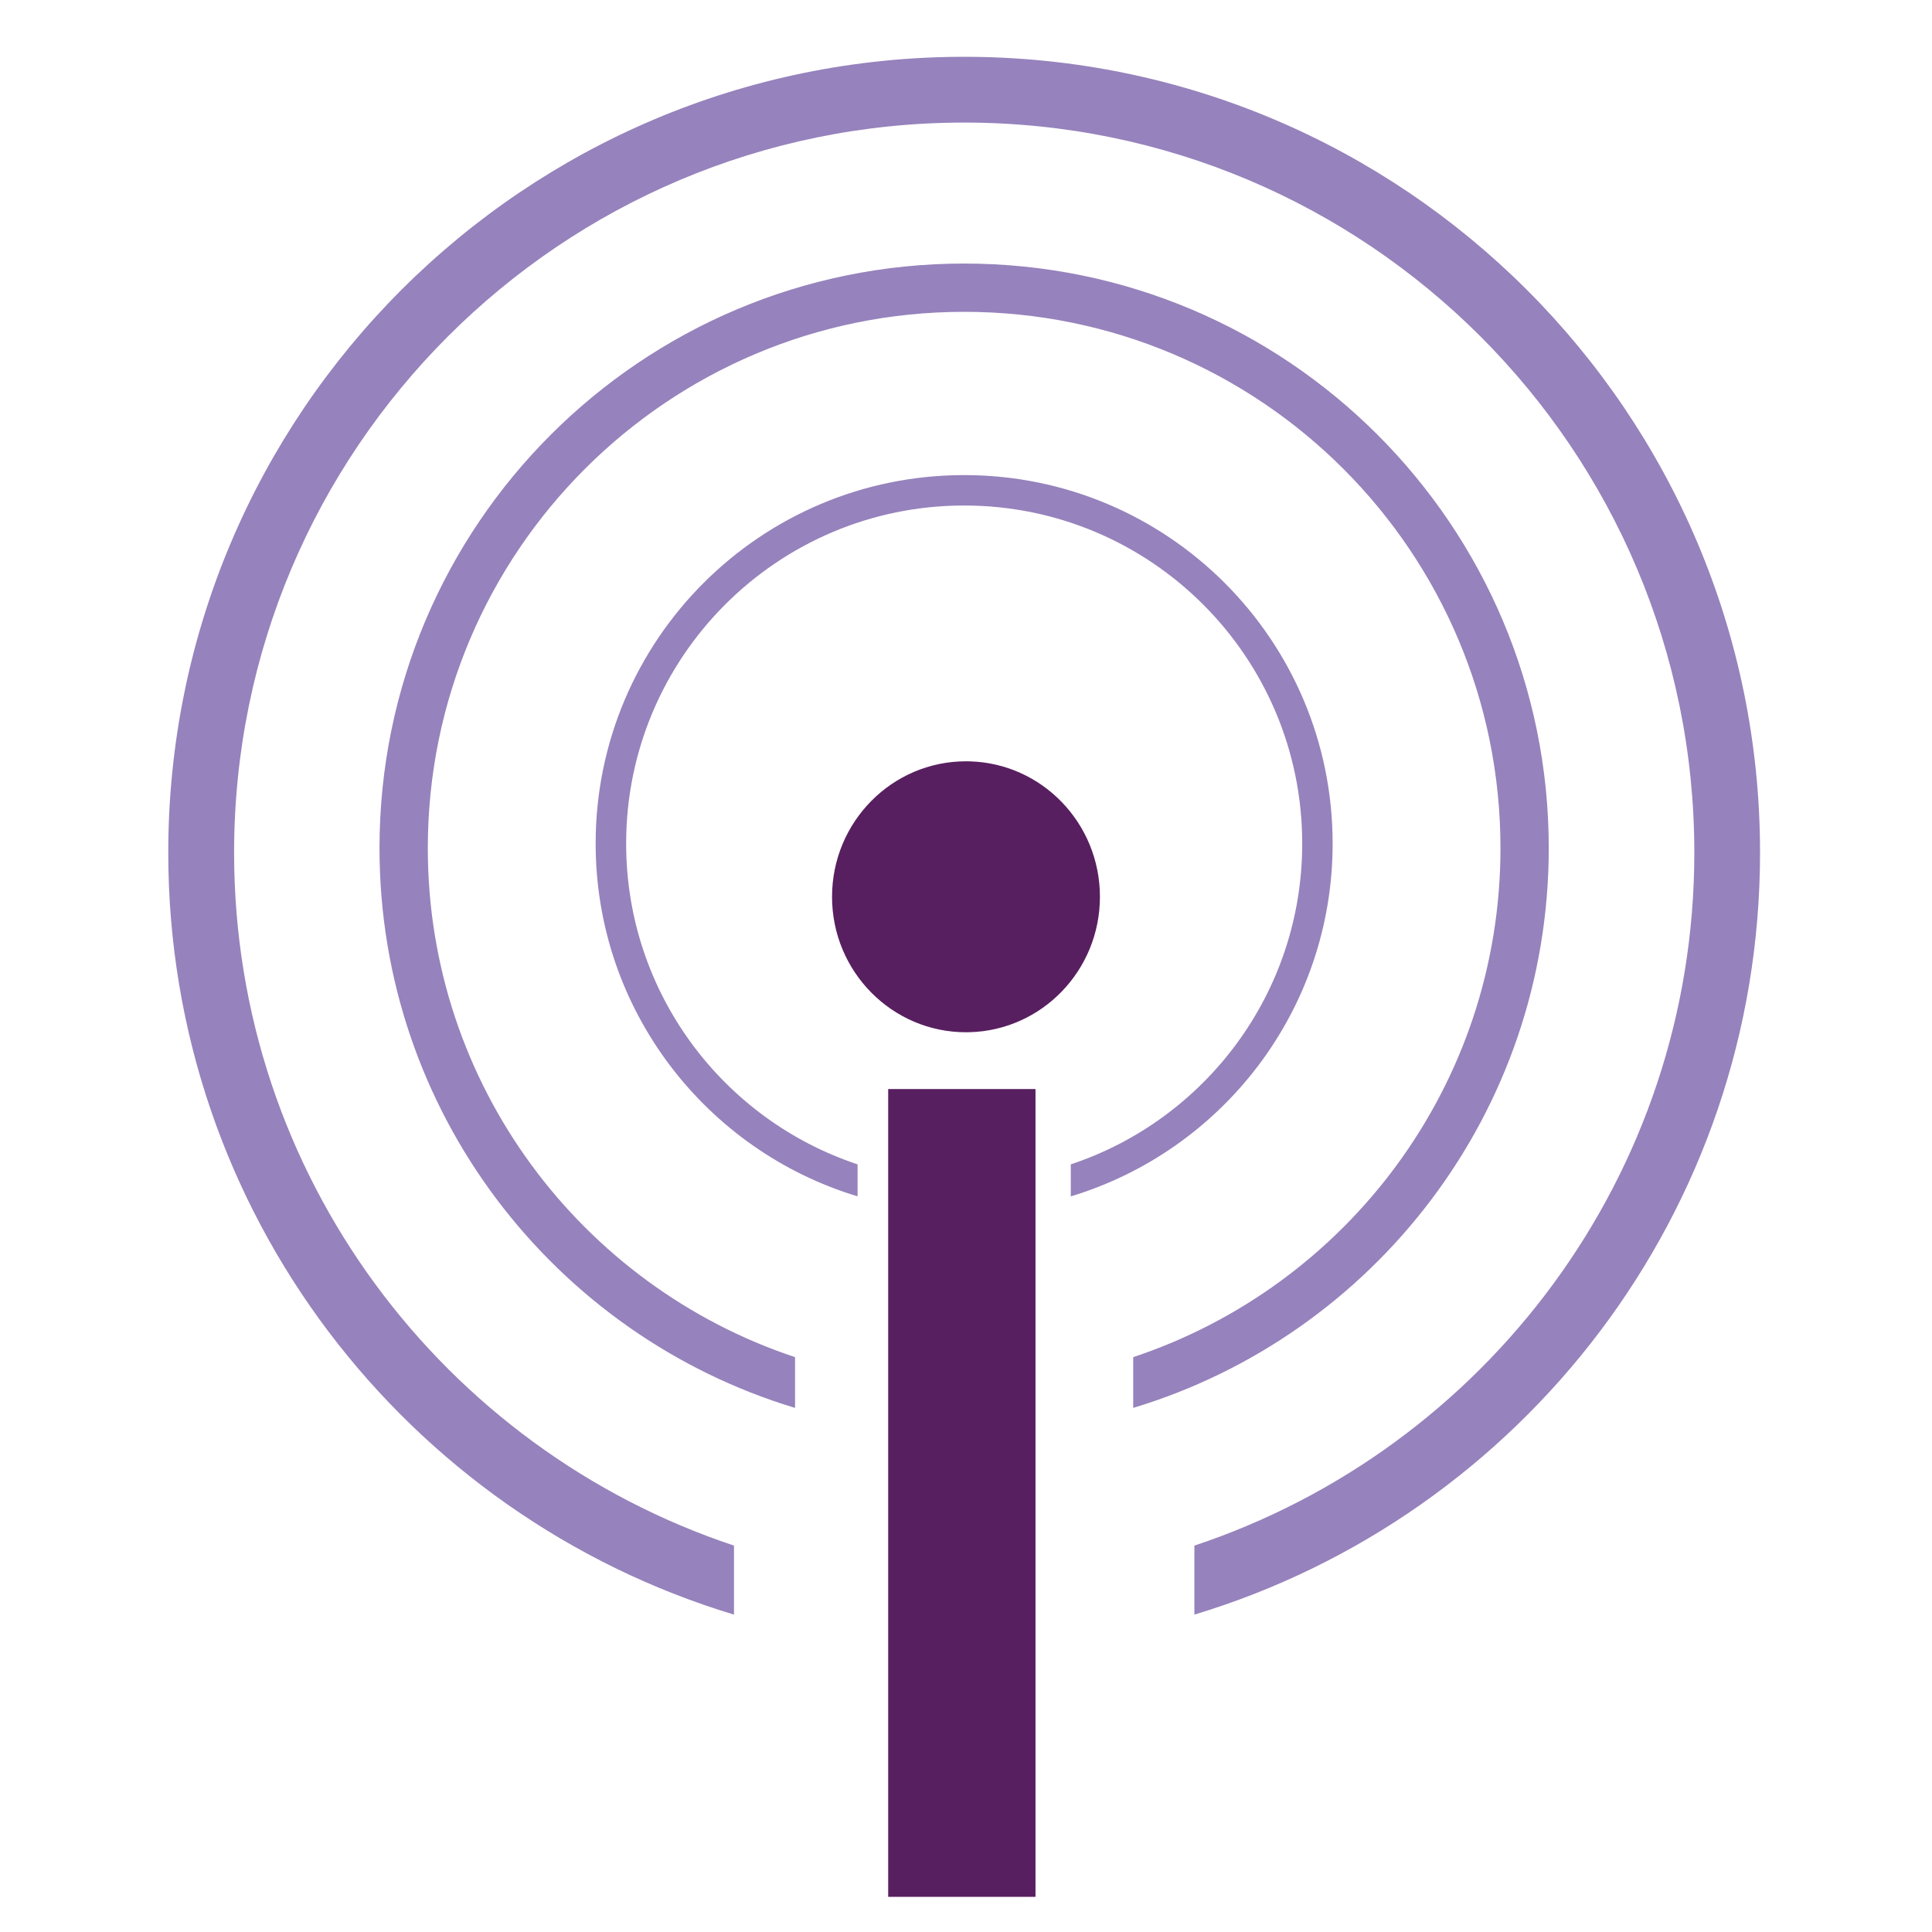
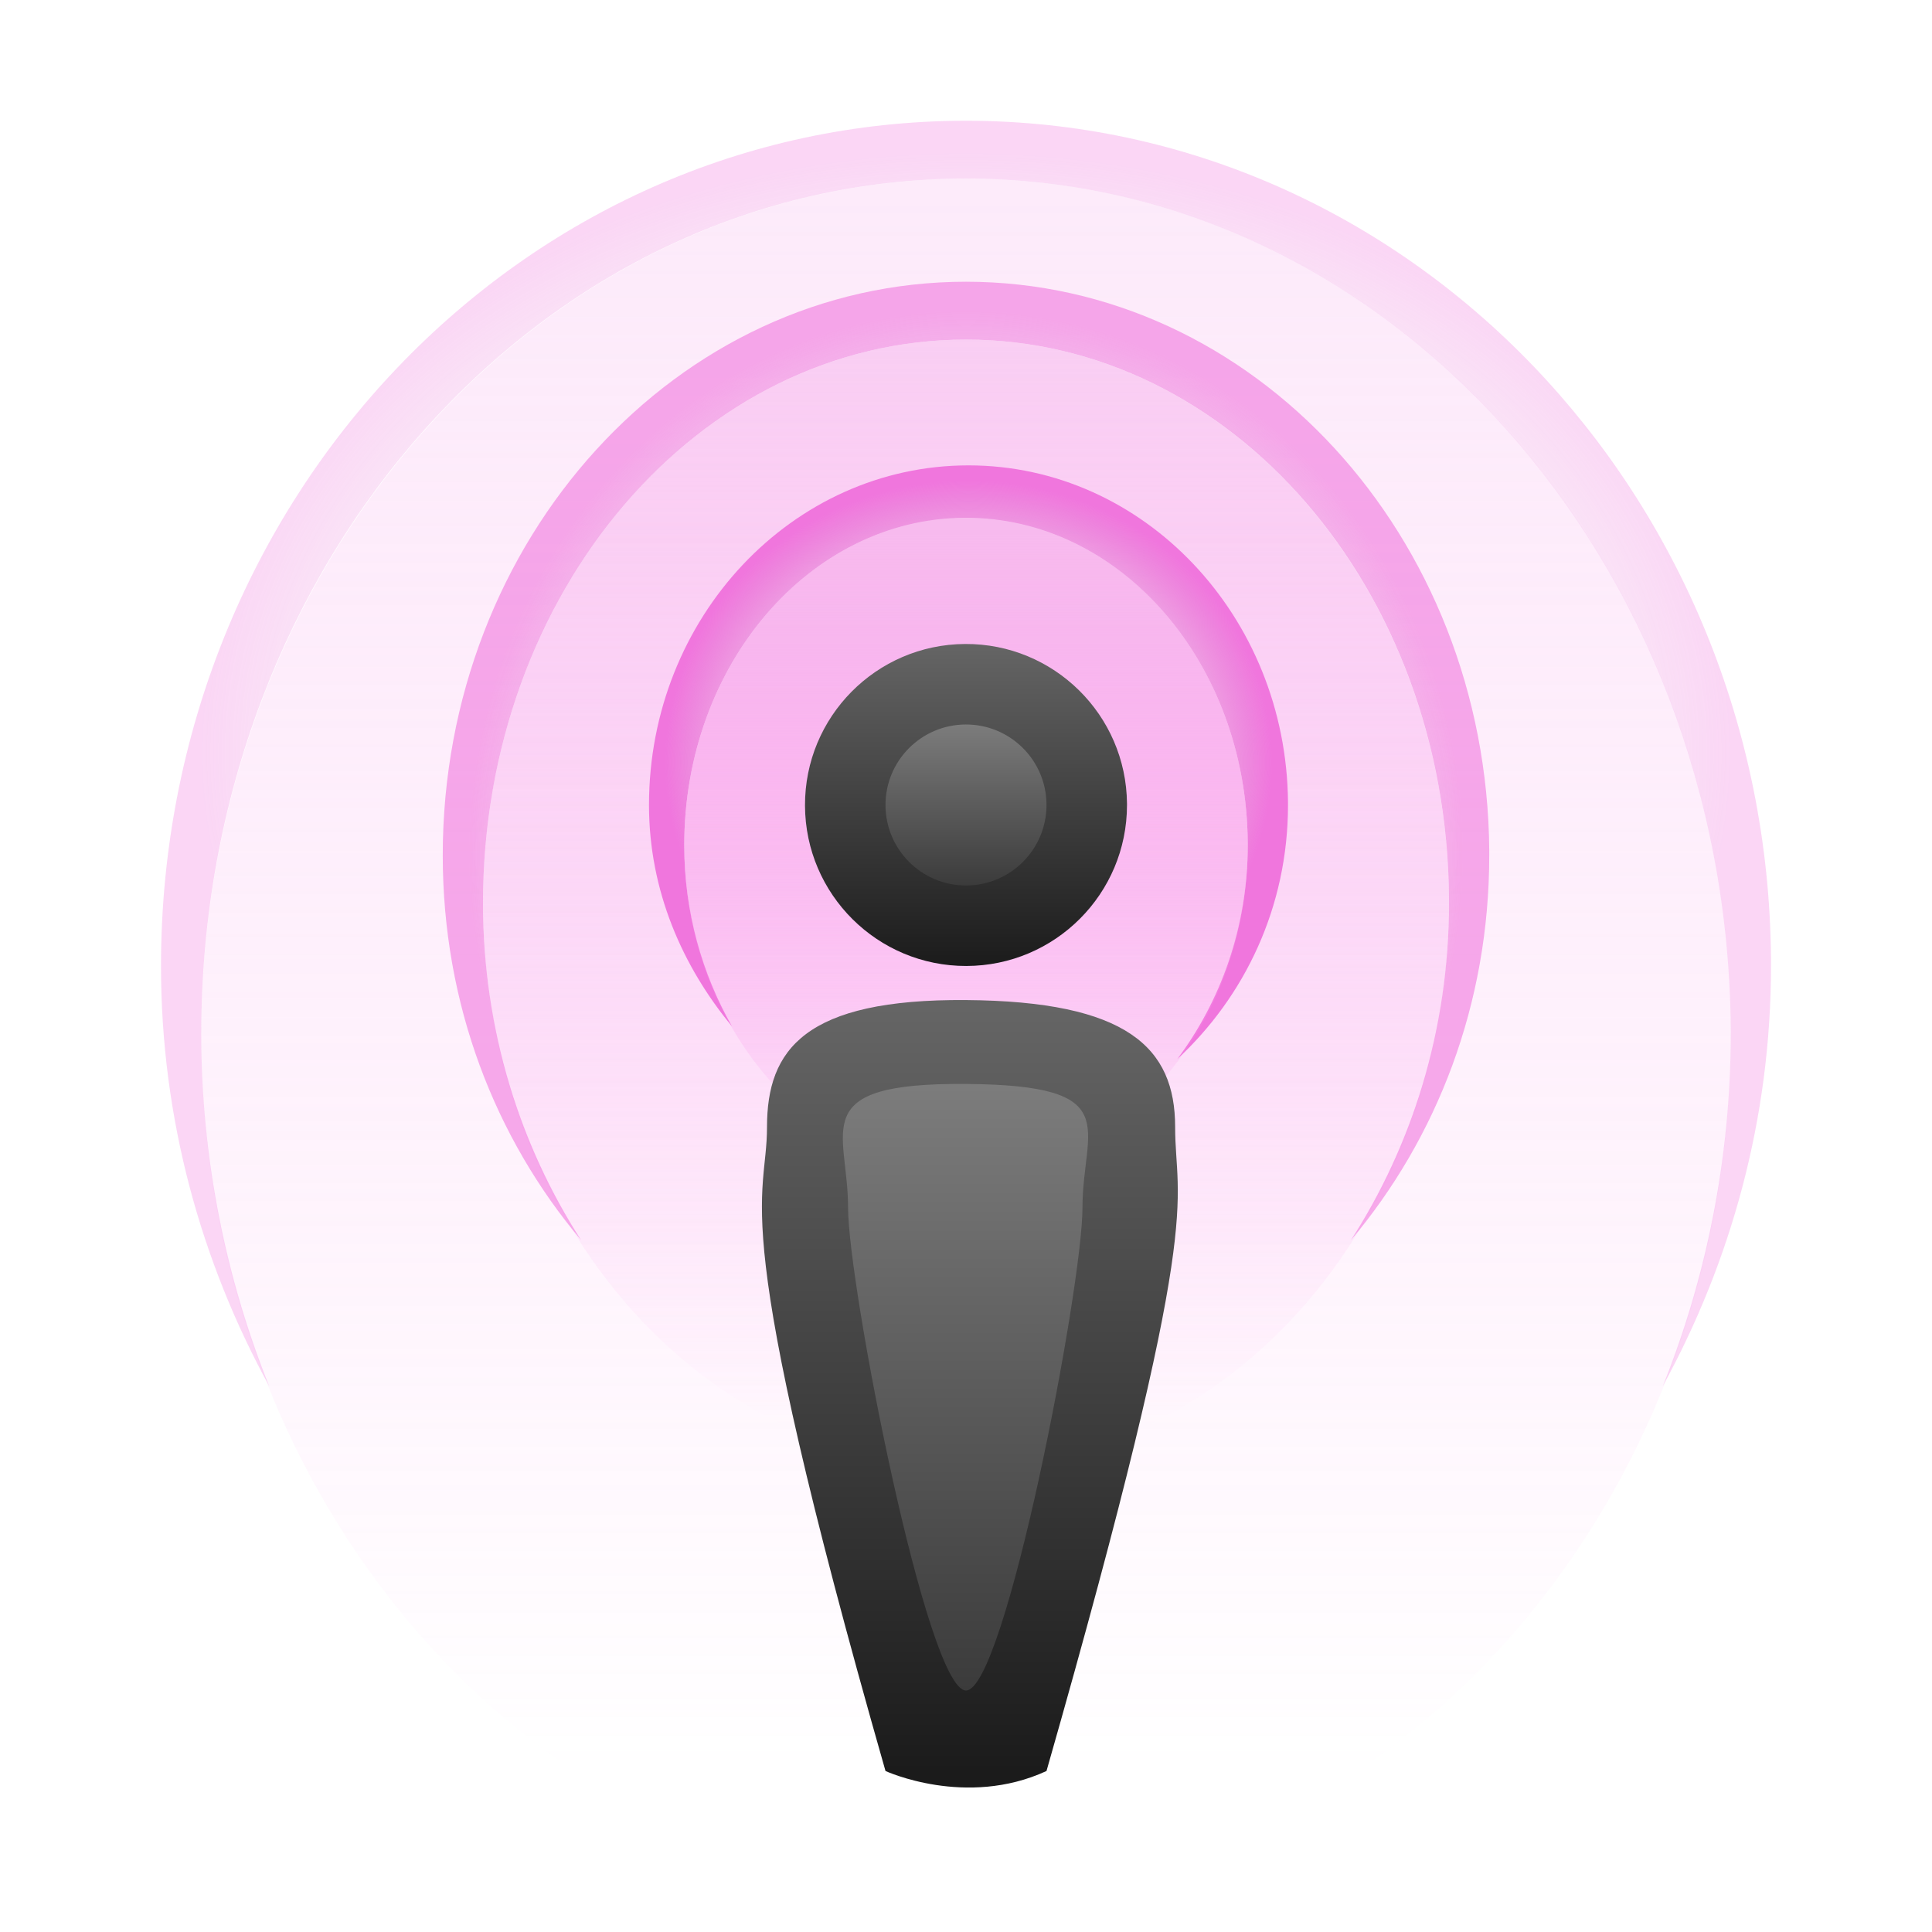
- <svg xmlns="http://www.w3.org/2000/svg" version="1.1" id="Layer_1" x="0px" y="0px" width="68.03px" height="68.03px" viewBox="0 0 68.03 68.03" enable-background="new 0 0 68.03 68.03" xml:space="preserve">
-   <path fill-rule="evenodd" clip-rule="evenodd" fill="#9682BC" d="M61.975,30.023c0,12.661-8.395,23.354-19.918,26.831v-2.43  c10.226-3.4,17.604-13.033,17.604-24.401c0-14.197-11.512-25.707-25.71-25.707c-14.197,0-25.708,11.509-25.708,25.707  c0,11.368,7.378,21,17.602,24.401v2.43C14.319,53.377,5.925,42.684,5.925,30.023C5.925,14.547,18.472,2,33.95,2  C49.428,2,61.975,14.547,61.975,30.023z M33.95,9.28c-11.369,0-20.587,9.217-20.587,20.584c0,9.299,6.167,17.157,14.632,19.711  v-1.787c-7.512-2.496-12.931-9.576-12.931-17.924c0-10.429,8.456-18.884,18.885-18.884c10.433,0,18.886,8.455,18.886,18.884  c0,8.348-5.42,15.428-12.932,17.924v1.787c8.467-2.555,14.632-10.412,14.632-19.711C54.536,18.497,45.32,9.28,33.95,9.28z   M33.95,16.729c-7.166,0-12.976,5.805-12.976,12.973c0,5.862,3.887,10.813,9.223,12.424V41c-4.734-1.572-8.149-6.035-8.149-11.297  c0-6.571,5.33-11.903,11.902-11.903c6.574,0,11.904,5.332,11.904,11.903c0,5.262-3.415,9.725-8.149,11.297v1.127  c5.335-1.611,9.22-6.562,9.22-12.424C46.925,22.535,41.118,16.729,33.95,16.729z" />
-   <path fill="#581F60" d="M38.731,31.578c0,2.589-2.038,4.696-4.581,4.768c-0.045,0-0.09,0.002-0.135,0.002  c-2.604,0-4.717-2.136-4.717-4.77c0-2.635,2.112-4.771,4.717-4.771c0.045,0,0.09,0.001,0.135,0.002  C36.693,26.881,38.731,28.989,38.731,31.578z" />
-   <rect x="31.275" y="38.348" fill="#581F60" width="5.187" height="28.444" />
+ <svg xmlns="http://www.w3.org/2000/svg" xmlns:xlink="http://www.w3.org/1999/xlink" version="1.1" x="0px" y="0px" width="24px" height="24px" viewBox="0 0 24 24" style="overflow:visible;enable-background:new 0 0 24 24;" xml:space="preserve" preserveAspectRatio="xMinYMid meet" id="svg7111">
+   <defs id="defs7113">
+     <linearGradient id="linearGradient8704">
+       <stop style="stop-color:#656565;stop-opacity:1;" offset="0" id="stop8706" />
+       <stop style="stop-color:#1b1b1b;stop-opacity:1;" offset="1" id="stop8708" />
+     </linearGradient>
+     <linearGradient id="linearGradient8688">
+       <stop style="stop-color:#7c7c7c;stop-opacity:1;" offset="0" id="stop8690" />
+       <stop style="stop-color:#3b3b3b;stop-opacity:1;" offset="1" id="stop8692" />
+     </linearGradient>
+     <linearGradient id="linearGradient8618">
+       <stop style="stop-color:#f7bbee;stop-opacity:1;" offset="0" id="stop8620" />
+       <stop style="stop-color:#fb82e8;stop-opacity:0;" offset="1" id="stop8622" />
+     </linearGradient>
+     <linearGradient id="linearGradient8606">
+       <stop style="stop-color:#d56bc5;stop-opacity:0;" offset="0" id="stop8608" />
+       <stop id="stop8616" offset="0.6" style="stop-color:#d56bc5;stop-opacity:0;" />
+       <stop id="stop8614" offset="0.95" style="stop-color:#f076dd;stop-opacity:1;" />
+       <stop style="stop-color:#f076dd;stop-opacity:1;" offset="1" id="stop8610" />
+     </linearGradient>
+     <linearGradient gradientTransform="matrix(-19.2137,74.2548,74.2548,19.2137,-38682.336,10250.857)" gradientUnits="userSpaceOnUse" id="XMLID_16_" x1="-255.699" x2="-254.22" y1="455.503" y2="455.503">
+       <stop id="stop6" offset="0" style="stop-color:#FFFFFF" />
+       <stop id="stop8" offset="1" style="stop-color:#818181" />
+     </linearGradient>
+     <linearGradient gradientTransform="matrix(1.7271,4.5368,4.5368,-1.7271,-1248.098,2716.54)" gradientUnits="userSpaceOnUse" id="XMLID_17_" x1="-415.447" x2="-413.968" y1="436.203" y2="436.203">
+       <stop id="stop15" offset="0" style="stop-color:#FFFFFF" />
+       <stop id="stop17" offset="1" style="stop-color:#9F9F9F" />
+     </linearGradient>
+     <linearGradient gradientTransform="matrix(-38.5254,-36.3061,-36.3061,38.5254,7701.827,-26025.623)" gradientUnits="userSpaceOnUse" id="XMLID_18_" x1="-232.934" x2="-231.453" y1="458.541" y2="458.541">
+       <stop id="stop28" offset="0" style="stop-color:#FFFFFF" />
+       <stop id="stop30" offset="1" style="stop-color:#000000" />
+     </linearGradient>
+     <clipPath id="XMLID_19_">
+       <path id="use40" d="m 4.878,74.616 c -0.239,1.155 0.201,0.301 0,0" />
+     </clipPath>
+     <linearGradient gradientTransform="matrix(-38.5254,-36.3061,-36.3061,38.5254,7701.827,-26025.623)" gradientUnits="userSpaceOnUse" id="XMLID_20_" x1="-232.933" x2="-231.454" y1="458.357" y2="458.357">
+       <stop id="stop47" offset="0" style="stop-color:#F4EFEF" />
+       <stop id="stop49" offset="1" style="stop-color:#000000" />
+     </linearGradient>
+     <clipPath id="XMLID_21_">
+       <path id="use59" d="m 19.521,77.655 c -0.316,0.194 -0.633,0.388 -0.95,0.583 0.995,0.944 3.101,5.826 4.72,4.291 -1.031,-1.779 -2.276,-3.455 -3.77,-4.874 M 6.6,76.735 C 5.458,77.213 5.06,77.765 5.405,78.394 6.92,77.83 7.319,77.277 6.6,76.735" />
+     </clipPath>
+     <linearGradient gradientTransform="matrix(-38.5254,-36.3061,-36.3061,38.5254,7701.827,-26025.623)" gradientUnits="userSpaceOnUse" id="XMLID_22_" x1="-232.933" x2="-231.455" y1="458.46" y2="458.46">
+       <stop id="stop66" offset="0" style="stop-color:#383838" />
+       <stop id="stop68" offset="1" style="stop-color:#000000" />
+     </linearGradient>
+     <linearGradient gradientTransform="matrix(-38.5254,-36.3061,-36.3061,38.5254,7701.827,-26025.623)" gradientUnits="userSpaceOnUse" id="XMLID_23_" x1="-232.917" x2="-231.485" y1="458.508" y2="458.508">
+       <stop id="stop73" offset="0" style="stop-color:#5E5D5D" />
+       <stop id="stop75" offset="1" style="stop-color:#000000" />
+     </linearGradient>
+     <linearGradient gradientTransform="matrix(16.1799,-8.5956,-8.5956,-16.1799,8450.935,6121.817)" gradientUnits="userSpaceOnUse" id="XMLID_24_" x1="-248.152" x2="-246.673" y1="507.704" y2="507.704">
+       <stop id="stop80" offset="0" style="stop-color:#c4cccb;stop-opacity:1;" />
+       <stop id="stop82" offset="1" style="stop-color:#a5b0b0;stop-opacity:1;" />
+     </linearGradient>
+     <linearGradient gradientUnits="userSpaceOnUse" id="XMLID_25_" x1="0.805" x2="103.137" y1="39.58" y2="39.58">
+       <stop id="stop87" offset="0" style="stop-color:#e9faff;stop-opacity:1;" />
+       <stop id="stop89" offset="1" style="stop-color:#919e9d;stop-opacity:1;" />
+     </linearGradient>
+     <linearGradient gradientTransform="matrix(42.6495,37.4802,37.4802,-42.6495,-6436.379,29703.262)" gradientUnits="userSpaceOnUse" id="XMLID_26_" x1="-262.644" x2="-261.172" y1="467.816" y2="467.816">
+       <stop id="stop96" offset="0" style="stop-color:#BFBFBF" />
+       <stop id="stop98" offset="1" style="stop-color:#585858" />
+     </linearGradient>
+     <linearGradient gradientTransform="matrix(46.6644,71.9959,71.9959,-46.6644,-21360.232,40126.426)" gradientUnits="userSpaceOnUse" id="XMLID_27_" x1="-257.882" x2="-256.402" y1="463.574" y2="463.574">
+       <stop id="stop103" offset="0" style="stop-color:#FFFFFF" />
+       <stop id="stop105" offset="1" style="stop-color:#5E5D5D" />
+     </linearGradient>
+     <linearGradient gradientTransform="matrix(46.6644,71.9959,71.9959,-46.6644,-21360.232,40126.426)" gradientUnits="userSpaceOnUse" id="XMLID_28_" x1="-257.877" x2="-256.404" y1="463.487" y2="463.487">
+       <stop id="stop110" offset="0" style="stop-color:#FFFFFF" />
+       <stop id="stop112" offset="1" style="stop-color:#494848" />
+     </linearGradient>
+     <radialGradient xlink:href="#linearGradient8606" id="radialGradient8612" cx="12" cy="9.359" fx="12" fy="9.359" r="10" gradientTransform="matrix(1,0,0,0.7859375,0,2.003491)" gradientUnits="userSpaceOnUse" />
+     <linearGradient xlink:href="#linearGradient8618" id="linearGradient8624" x1="12" y1="6.106" x2="12" y2="13.436" gradientUnits="userSpaceOnUse" />
+     <radialGradient xlink:href="#linearGradient8606" id="radialGradient8632" cx="12" cy="10" fx="12" fy="10" r="4" gradientUnits="userSpaceOnUse" />
+     <linearGradient xlink:href="#linearGradient8618" id="linearGradient8640" x1="12" y1="6" x2="12" y2="13.714" gradientUnits="userSpaceOnUse" />
+     <radialGradient xlink:href="#linearGradient8606" id="radialGradient8644" gradientUnits="userSpaceOnUse" cx="12" cy="10" fx="12" fy="10" r="4" gradientTransform="matrix(1.625,0,0,1.777337,-7.5,-6.882716)" />
+     <radialGradient xlink:href="#linearGradient8606" id="radialGradient8656" cx="12.031" cy="9.469" fx="12.031" fy="9.469" r="3.969" gradientTransform="matrix(1,0,0,0.9291339,0,0.6710138)" gradientUnits="userSpaceOnUse" />
+     <linearGradient xlink:href="#linearGradient8618" id="linearGradient8664" x1="12" y1="6.067" x2="12" y2="13.933" gradientUnits="userSpaceOnUse" />
+     <linearGradient xlink:href="#linearGradient8688" id="linearGradient8694" x1="12" y1="8" x2="12" y2="12" gradientUnits="userSpaceOnUse" />
+     <linearGradient xlink:href="#linearGradient8688" id="linearGradient8702" x1="12" y1="13.5" x2="12" y2="21" gradientUnits="userSpaceOnUse" />
+     <linearGradient xlink:href="#linearGradient8704" id="linearGradient8710" x1="12" y1="8" x2="12" y2="12" gradientUnits="userSpaceOnUse" />
+     <linearGradient xlink:href="#linearGradient8704" id="linearGradient8718" x1="12" y1="12.5" x2="12" y2="22" gradientUnits="userSpaceOnUse" />
+     <radialGradient xlink:href="#linearGradient8606" id="radialGradient8720" gradientUnits="userSpaceOnUse" gradientTransform="matrix(1,0,0,0.9291339,0,0.6710138)" cx="12.031" cy="9.469" fx="12.031" fy="9.469" r="3.969" />
+     <linearGradient xlink:href="#linearGradient8618" id="linearGradient8722" gradientUnits="userSpaceOnUse" x1="12" y1="6.067" x2="12" y2="13.933" />
+     <radialGradient xlink:href="#linearGradient8606" id="radialGradient8726" gradientUnits="userSpaceOnUse" gradientTransform="matrix(1,0,0,0.9291339,0,0.6710138)" cx="12.031" cy="9.469" fx="12.031" fy="9.469" r="3.969" />
+     <linearGradient xlink:href="#linearGradient8618" id="linearGradient8736" x1="9.01" y1="5.753" x2="9.01" y2="7.401" gradientUnits="userSpaceOnUse" />
+     <radialGradient xlink:href="#linearGradient8606" id="radialGradient8738" gradientUnits="userSpaceOnUse" gradientTransform="matrix(1.625,0,0,1.777337,-7.5,-6.882716)" cx="12" cy="10" fx="12" fy="10" r="4" />
+     <linearGradient xlink:href="#linearGradient8618" id="linearGradient8740" gradientUnits="userSpaceOnUse" x1="12" y1="6" x2="12" y2="13.714" />
+     <radialGradient xlink:href="#linearGradient8606" id="radialGradient8744" gradientUnits="userSpaceOnUse" gradientTransform="matrix(1.625,0,0,1.777337,-7.5,-6.882716)" cx="12" cy="10" fx="12" fy="10" r="4" />
+     <radialGradient xlink:href="#linearGradient8606" id="radialGradient8746" gradientUnits="userSpaceOnUse" gradientTransform="matrix(1,0,0,0.7859375,0,2.003491)" cx="12" cy="9.359" fx="12" fy="9.359" r="10" />
+     <linearGradient xlink:href="#linearGradient8618" id="linearGradient8748" gradientUnits="userSpaceOnUse" x1="12" y1="6.106" x2="12" y2="13.436" />
+     <radialGradient xlink:href="#linearGradient8606" id="radialGradient8752" gradientUnits="userSpaceOnUse" gradientTransform="matrix(1,0,0,0.7859375,0,2.003491)" cx="12" cy="9.359" fx="12" fy="9.359" r="10" />
+     <radialGradient xlink:href="#linearGradient8606" id="radialGradient8762" gradientUnits="userSpaceOnUse" gradientTransform="matrix(1.625,0,0,1.777337,-7.5,-6.882716)" cx="12" cy="10" fx="12" fy="10" r="4" />
+     <linearGradient xlink:href="#linearGradient8618" id="linearGradient8764" gradientUnits="userSpaceOnUse" x1="12" y1="6" x2="12" y2="13.714" />
+   </defs>
+   <linearGradient id="SVGID_1_" gradientUnits="userSpaceOnUse" x1="14.005" y1="0" x2="14.005" y2="20">
+     <stop offset="0" style="stop-color:#95BFF8" id="stop7116" />
+     <stop offset="0.557" style="stop-color:#84ADEF" id="stop7118" />
+     <stop offset="1" style="stop-color:#7CA4EB" id="stop7120" />
+   </linearGradient>
+   <linearGradient id="SVGID_2_" gradientUnits="userSpaceOnUse" x1="14.005" y1="1" x2="14.005" y2="19">
+     <stop offset="0" style="stop-color:#E7F4FC" id="stop7125" />
+     <stop offset="1" style="stop-color:#DEEFFC" id="stop7127" />
+   </linearGradient>
+   <linearGradient id="SVGID_3_" gradientUnits="userSpaceOnUse" x1="14.005" y1="2" x2="14.005" y2="18">
+     <stop offset="0" style="stop-color:#CEE9F9" id="stop7132" />
+     <stop offset="1" style="stop-color:#BBDFF8" id="stop7134" />
+   </linearGradient>
+   <linearGradient id="SVGID_4_" gradientUnits="userSpaceOnUse" x1="18.31" y1="0" x2="18.31" y2="7.785">
+     <stop offset="0" style="stop-color:#95BFF8" id="stop7139" />
+     <stop offset="0.557" style="stop-color:#84ADEF" id="stop7141" />
+     <stop offset="1" style="stop-color:#7CA4EB" id="stop7143" />
+   </linearGradient>
+   <linearGradient id="SVGID_5_" gradientUnits="userSpaceOnUse" x1="16.3" y1="6.162" x2="18.591" y2="3.871">
+     <stop offset="0" style="stop-color:#E7F4FC" id="stop7148" />
+     <stop offset="0.518" style="stop-color:#E5F3FC" id="stop7150" />
+     <stop offset="0.705" style="stop-color:#DEF0FB" id="stop7152" />
+     <stop offset="0.837" style="stop-color:#D3EBFA" id="stop7154" />
+     <stop offset="0.872" style="stop-color:#CEE9F9" id="stop7156" />
+     <stop offset="1" style="stop-color:#BDD8F0" id="stop7158" />
+   </linearGradient>
+   <linearGradient id="SVGID_6_" gradientUnits="userSpaceOnUse" x1="11.967" y1="12.167" x2="11.967" y2="23.885">
+     <stop offset="0" style="stop-color:#DDA976" id="stop7163" />
+     <stop offset="1" style="stop-color:#9F6B37" id="stop7165" />
+   </linearGradient>
+   <linearGradient id="SVGID_7_" gradientUnits="userSpaceOnUse" x1="11.489" y1="13.28" x2="11.489" y2="22.934">
+     <stop offset="0" style="stop-color:#FFDDAA" id="stop7170" />
+     <stop offset="1" style="stop-color:#E3B17E" id="stop7172" />
+   </linearGradient>
+   <linearGradient id="SVGID_8_" gradientUnits="userSpaceOnUse" x1="7.593" y1="14.414" x2="7.593" y2="21.934">
+     <stop offset="0" style="stop-color:#F1C592" id="stop7177" />
+     <stop offset="1" style="stop-color:#E1AF7C" id="stop7179" />
+   </linearGradient>
+   <path style="opacity:0.3;fill:url(#radialGradient8752);fill-opacity:1;fill-rule:nonzero;stroke:none" d="M 12,1.5 C 6.477,1.5 2,6.201 2,12 2,13.903 2.501,15.68 3.344,17.219 2.809,15.887 2.5,14.398 2.5,12.844 c 0,-5.877 4.253,-10.625 9.5,-10.625 5.216,0 9.456,4.721 9.5,10.562 l 0,0.062 c 0,1.555 -0.309,3.044 -0.844,4.375 C 21.499,15.68 22,13.903 22,12 l 0,-0.094 C 21.954,6.142 17.49,1.5 12,1.5 z" id="path8599" />
+   <path style="opacity:0.3;fill:url(#linearGradient8748);fill-opacity:1;stroke:none" id="path8601" d="m 16,10 a 4,4 0 1 1 -1.39e-4,-0.033" transform="matrix(2.375,0,0,2.660163,-16.5,-13.74229)" />
+   <g id="g8754" transform="translate(0,-0.28125)">
+     <path id="path8595" d="m 12,3.781 c -3.59,0 -6.5,3.199 -6.5,7.125 0,1.857 0.653,3.515 1.719,4.781 C 6.463,14.516 6,13.079 6,11.5 c 0,-3.866 2.686,-7 6,-7 3.294,0 5.973,3.094 6,6.938 L 18,11.5 c 0,1.579 -0.463,3.016 -1.219,4.188 C 17.847,14.421 18.5,12.763 18.5,10.906 l 0,-0.062 C 18.47,6.941 15.569,3.781 12,3.781 z" style="opacity:0.6;fill:url(#radialGradient8762);fill-opacity:1;stroke:none" />
+     <path style="opacity:0.6;fill:url(#linearGradient8764);fill-opacity:1;stroke:none" id="path8597" d="m 16,10 c 0,2.209 -1.791,4 -4,4 -2.209,0 -4,-1.791 -4,-4 0,-2.209 1.791,-4 4,-4 2.196,0 3.982,1.771 4,3.967" transform="matrix(1.5,0,0,1.75,-6,-6)" />
+   </g>
+   <path style="opacity:1;fill:url(#radialGradient8726);fill-opacity:1;stroke:none" d="M 12.031,5.781 C 9.843,5.781 8.062,7.67 8.062,10 c 0,1.067 0.417,2.007 1.031,2.75 C 8.725,12.106 8.5,11.332 8.5,10.5 8.5,8.253 10.067,6.438 12,6.438 c 1.922,0 3.484,1.798 3.5,4.031 l 0,0.031 c 0,1.021 -0.34,1.942 -0.875,2.656 C 15.459,12.383 16,11.27 16,10 L 16,9.969 C 15.982,7.653 14.207,5.781 12.031,5.781 z" id="path8591" />
+   <path style="opacity:1;fill:url(#linearGradient8722);fill-opacity:1;stroke:none" id="path8585" d="m 16,10 a 4,4 0 1 1 -1.39e-4,-0.033" transform="matrix(0.875,0,0,1.017136,1.5,0.3286375)" />
+   <path style="fill:url(#linearGradient8718);stroke:none;fill-opacity:1" d="M 11,22 C 9,15 9.528,14.964 9.528,14 9.528,13.036 10,12.408 12,12.423 c 2,0.015 2.598,0.588 2.598,1.577 0,0.989 0.402,1 -1.598,8 -1,0.462 -2,0 -2,0 z" id="path8073" />
+   <path style="fill:url(#linearGradient8710);fill-opacity:1;stroke:none" id="path8583" d="m 14,10 a 2,2 0 1 1 -7e-5,-0.017" />
+   <path id="path8587" d="M 12,21 C 11.515,21 10.535,15.964 10.535,15 10.535,14.036 10,13.45 12,13.465 c 2,0.015 1.447,0.545 1.447,1.535 0,0.989 -0.962,6 -1.447,6 z" style="fill:url(#linearGradient8702);stroke:none;fill-opacity:1" />
+   <path d="m 14,10 a 2,2 0 1 1 -7e-5,-0.017" id="path8589" style="fill:url(#linearGradient8694);fill-opacity:1;stroke:none" transform="matrix(0.5,0,0,0.5,6,5)" />
</svg>
